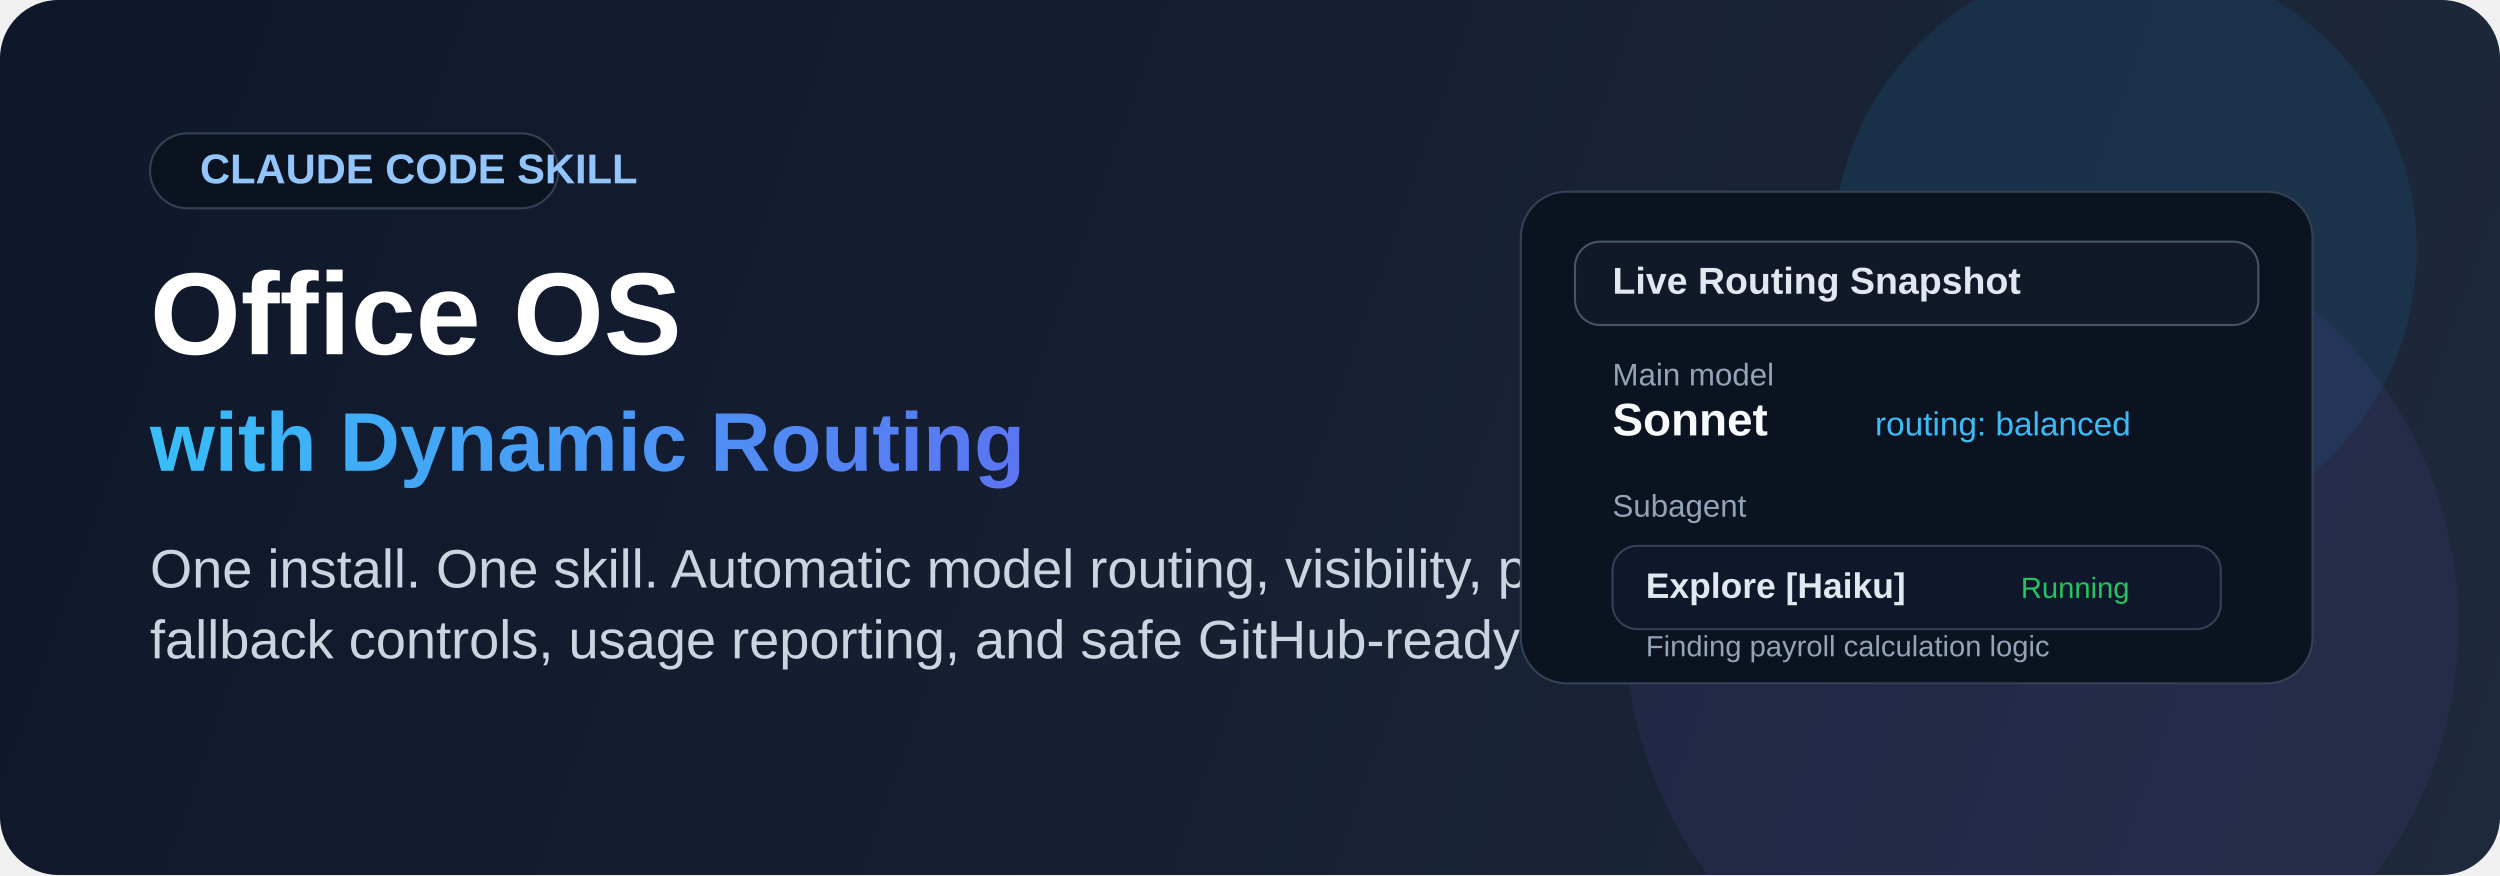
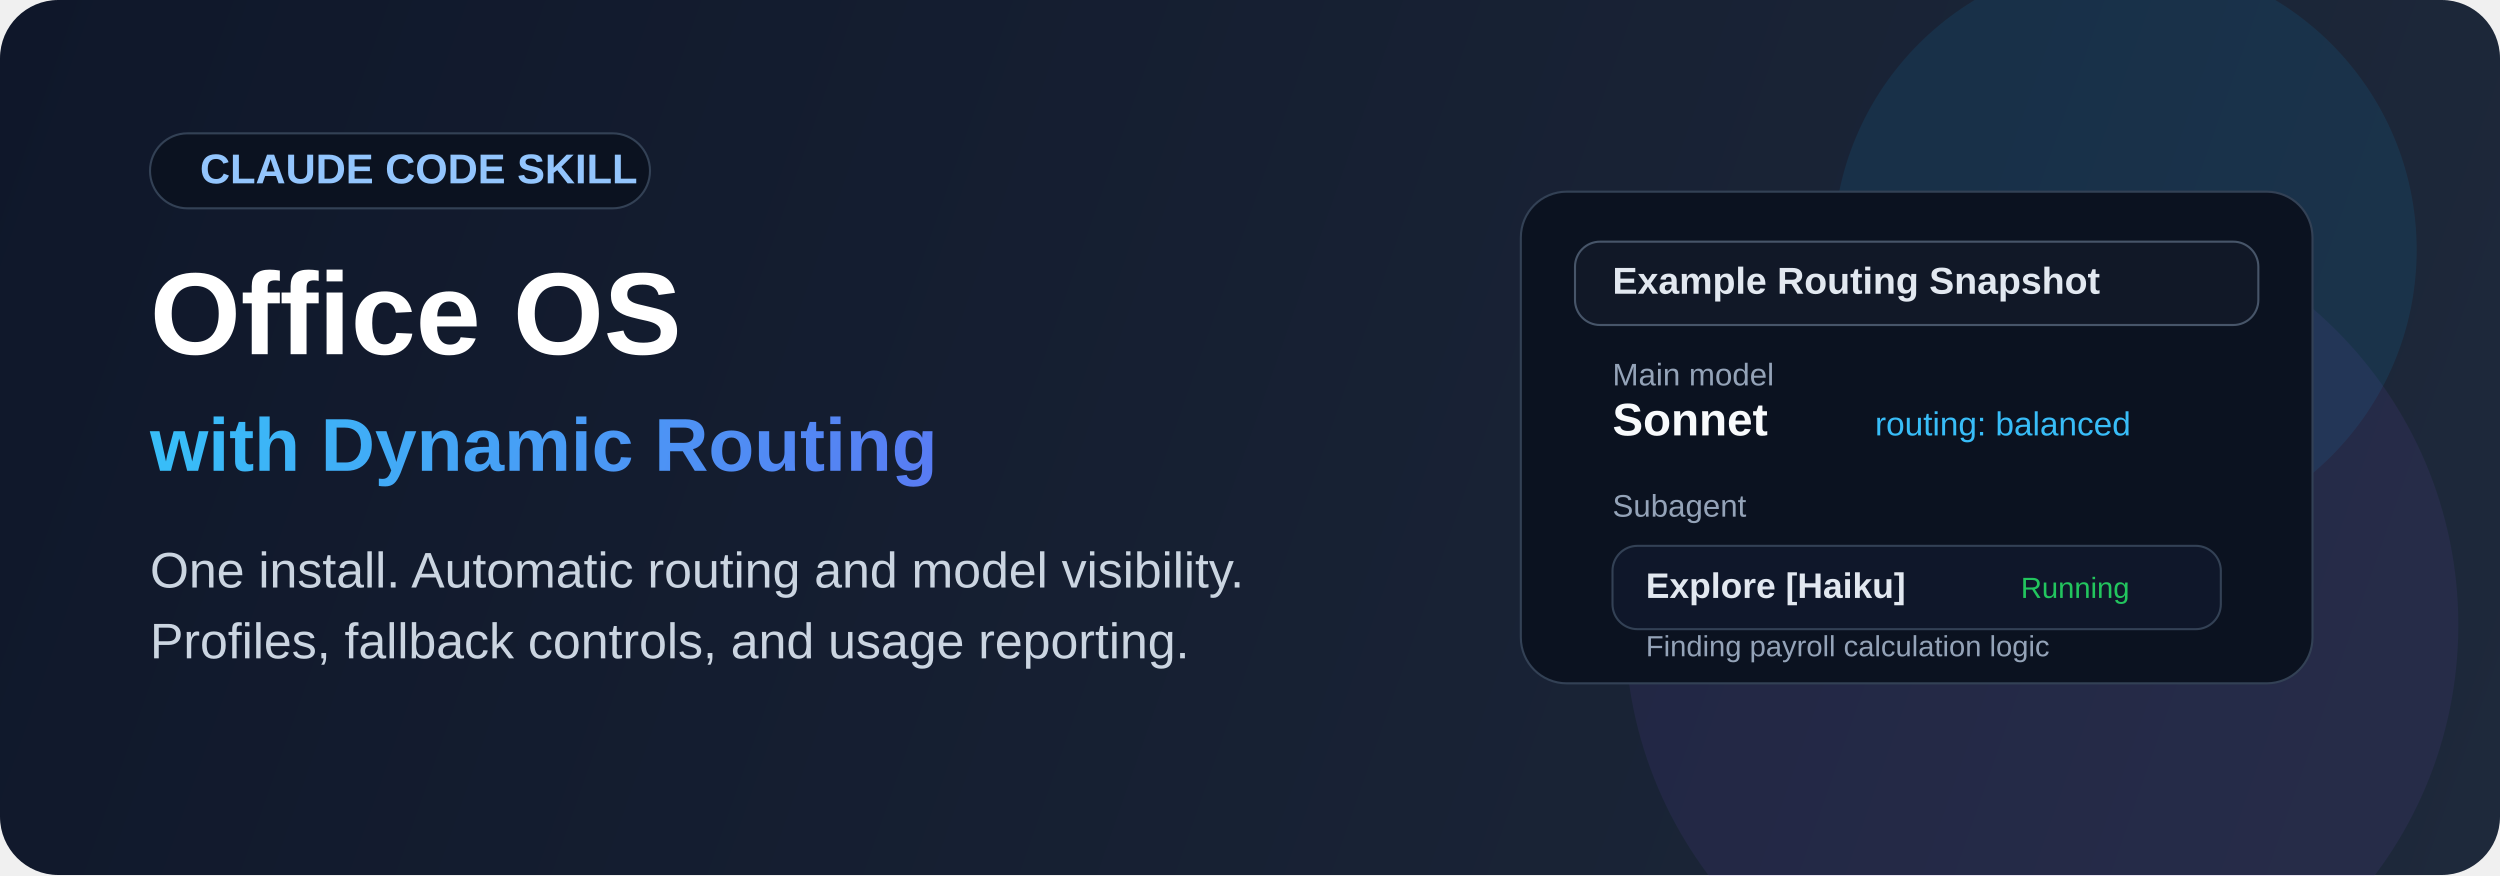
<svg xmlns="http://www.w3.org/2000/svg" width="1200" height="420" viewBox="0 0 1200 420" fill="none">
  <defs>
    <linearGradient id="bg" x1="0" y1="0" x2="1200" y2="420" gradientUnits="userSpaceOnUse">
      <stop stop-color="#0F172A" />
      <stop offset="1" stop-color="#1E293B" />
    </linearGradient>
    <linearGradient id="accent" x1="120" y1="80" x2="1030" y2="340" gradientUnits="userSpaceOnUse">
      <stop stop-color="#38BDF8" />
      <stop offset="0.5" stop-color="#6366F1" />
      <stop offset="1" stop-color="#22C55E" />
    </linearGradient>
  </defs>
  <rect width="1200" height="420" rx="28" fill="url(#bg)" />
  <circle cx="1020" cy="120" r="140" fill="#0EA5E9" fill-opacity="0.10" />
  <circle cx="980" cy="300" r="200" fill="#8B5CF6" fill-opacity="0.08" />
-   <rect x="72" y="64" width="196" height="36" rx="18" fill="#0B1220" stroke="#334155" />
+   <rect x="72" y="64" width="240" height="36" rx="18" fill="#0B1220" stroke="#334155" />
  <text x="96" y="88" fill="#93C5FD" font-family="Arial, Helvetica, sans-serif" font-size="20" font-weight="700">CLAUDE CODE SKILL</text>
  <text x="72" y="170" fill="white" font-family="Arial, Helvetica, sans-serif" font-size="56" font-weight="800">Office OS</text>
-   <text x="72" y="226" fill="url(#accent)" font-family="Arial, Helvetica, sans-serif" font-size="40" font-weight="800">with Dynamic Routing</text>
-   <text x="72" y="282" fill="#CBD5E1" font-family="Arial, Helvetica, sans-serif" font-size="26">One install. One skill. Automatic model routing, visibility, profiles,</text>
-   <text x="72" y="316" fill="#CBD5E1" font-family="Arial, Helvetica, sans-serif" font-size="26">fallback controls, usage reporting, and safe GitHub-ready packaging.</text>
+   <text x="72" y="226" fill="url(#accent)" font-family="Arial, Helvetica, sans-serif" font-size="36" font-weight="800">with Dynamic Routing</text>
+   <text x="72" y="282" fill="#CBD5E1" font-family="Arial, Helvetica, sans-serif" font-size="24">One install. Automatic routing and model visibility.</text>
+   <text x="72" y="316" fill="#CBD5E1" font-family="Arial, Helvetica, sans-serif" font-size="24">Profiles, fallback controls, and usage reporting.</text>
  <g transform="translate(730 92)">
    <rect x="0" y="0" width="380" height="236" rx="22" fill="#0B1220" stroke="#334155" />
    <rect x="26" y="24" width="328" height="40" rx="12" fill="#111827" stroke="#475569" />
-     <text x="44" y="49" fill="#E2E8F0" font-family="Arial, Helvetica, sans-serif" font-size="18" font-weight="700">Live Routing Snapshot</text>
+     <text x="44" y="49" fill="#E2E8F0" font-family="Arial, Helvetica, sans-serif" font-size="18" font-weight="700">Example Routing Snapshot</text>
    <text x="44" y="93" fill="#94A3B8" font-family="Arial, Helvetica, sans-serif" font-size="15">Main model</text>
    <text x="44" y="117" fill="#F8FAFC" font-family="Arial, Helvetica, sans-serif" font-size="22" font-weight="700">Sonnet</text>
    <text x="170" y="117" fill="#38BDF8" font-family="Arial, Helvetica, sans-serif" font-size="16">routing: balanced</text>
    <text x="44" y="156" fill="#94A3B8" font-family="Arial, Helvetica, sans-serif" font-size="15">Subagent</text>
    <rect x="44" y="170" width="292" height="40" rx="12" fill="#0F172A" stroke="#334155" />
    <text x="60" y="195" fill="#E2E8F0" font-family="Arial, Helvetica, sans-serif" font-size="17" font-weight="700">Explore [Haiku]</text>
    <text x="240" y="195" fill="#22C55E" font-family="Arial, Helvetica, sans-serif" font-size="14">Running</text>
    <text x="60" y="223" fill="#94A3B8" font-family="Arial, Helvetica, sans-serif" font-size="14">Finding payroll calculation logic</text>
  </g>
</svg>
